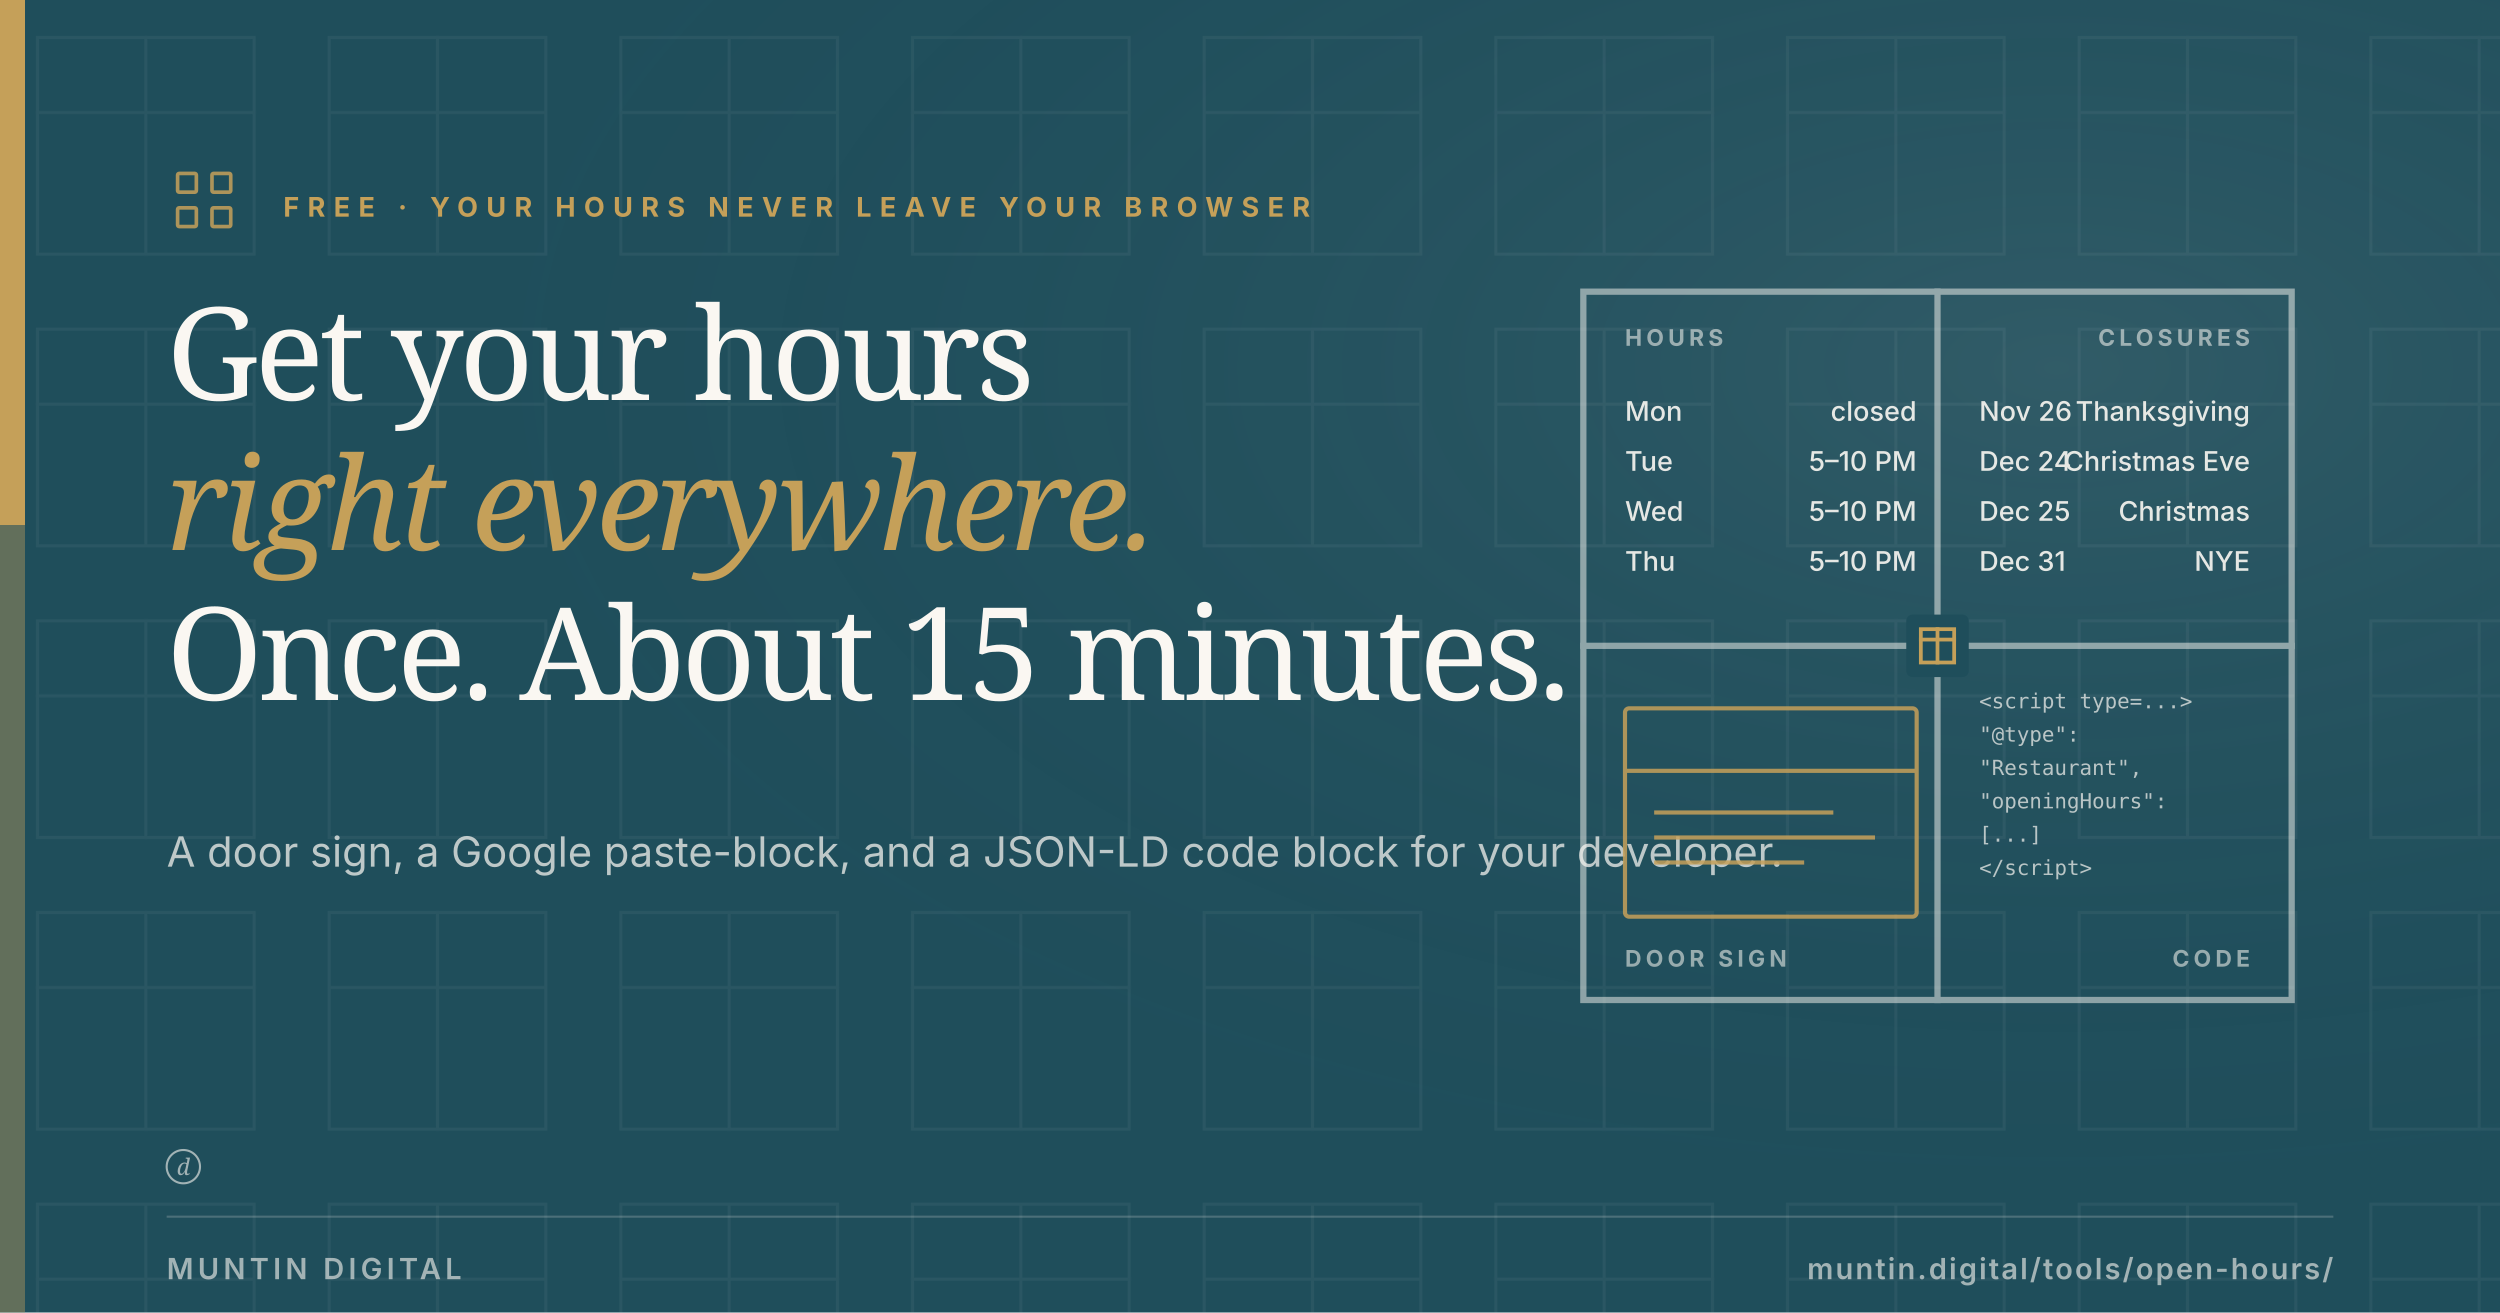
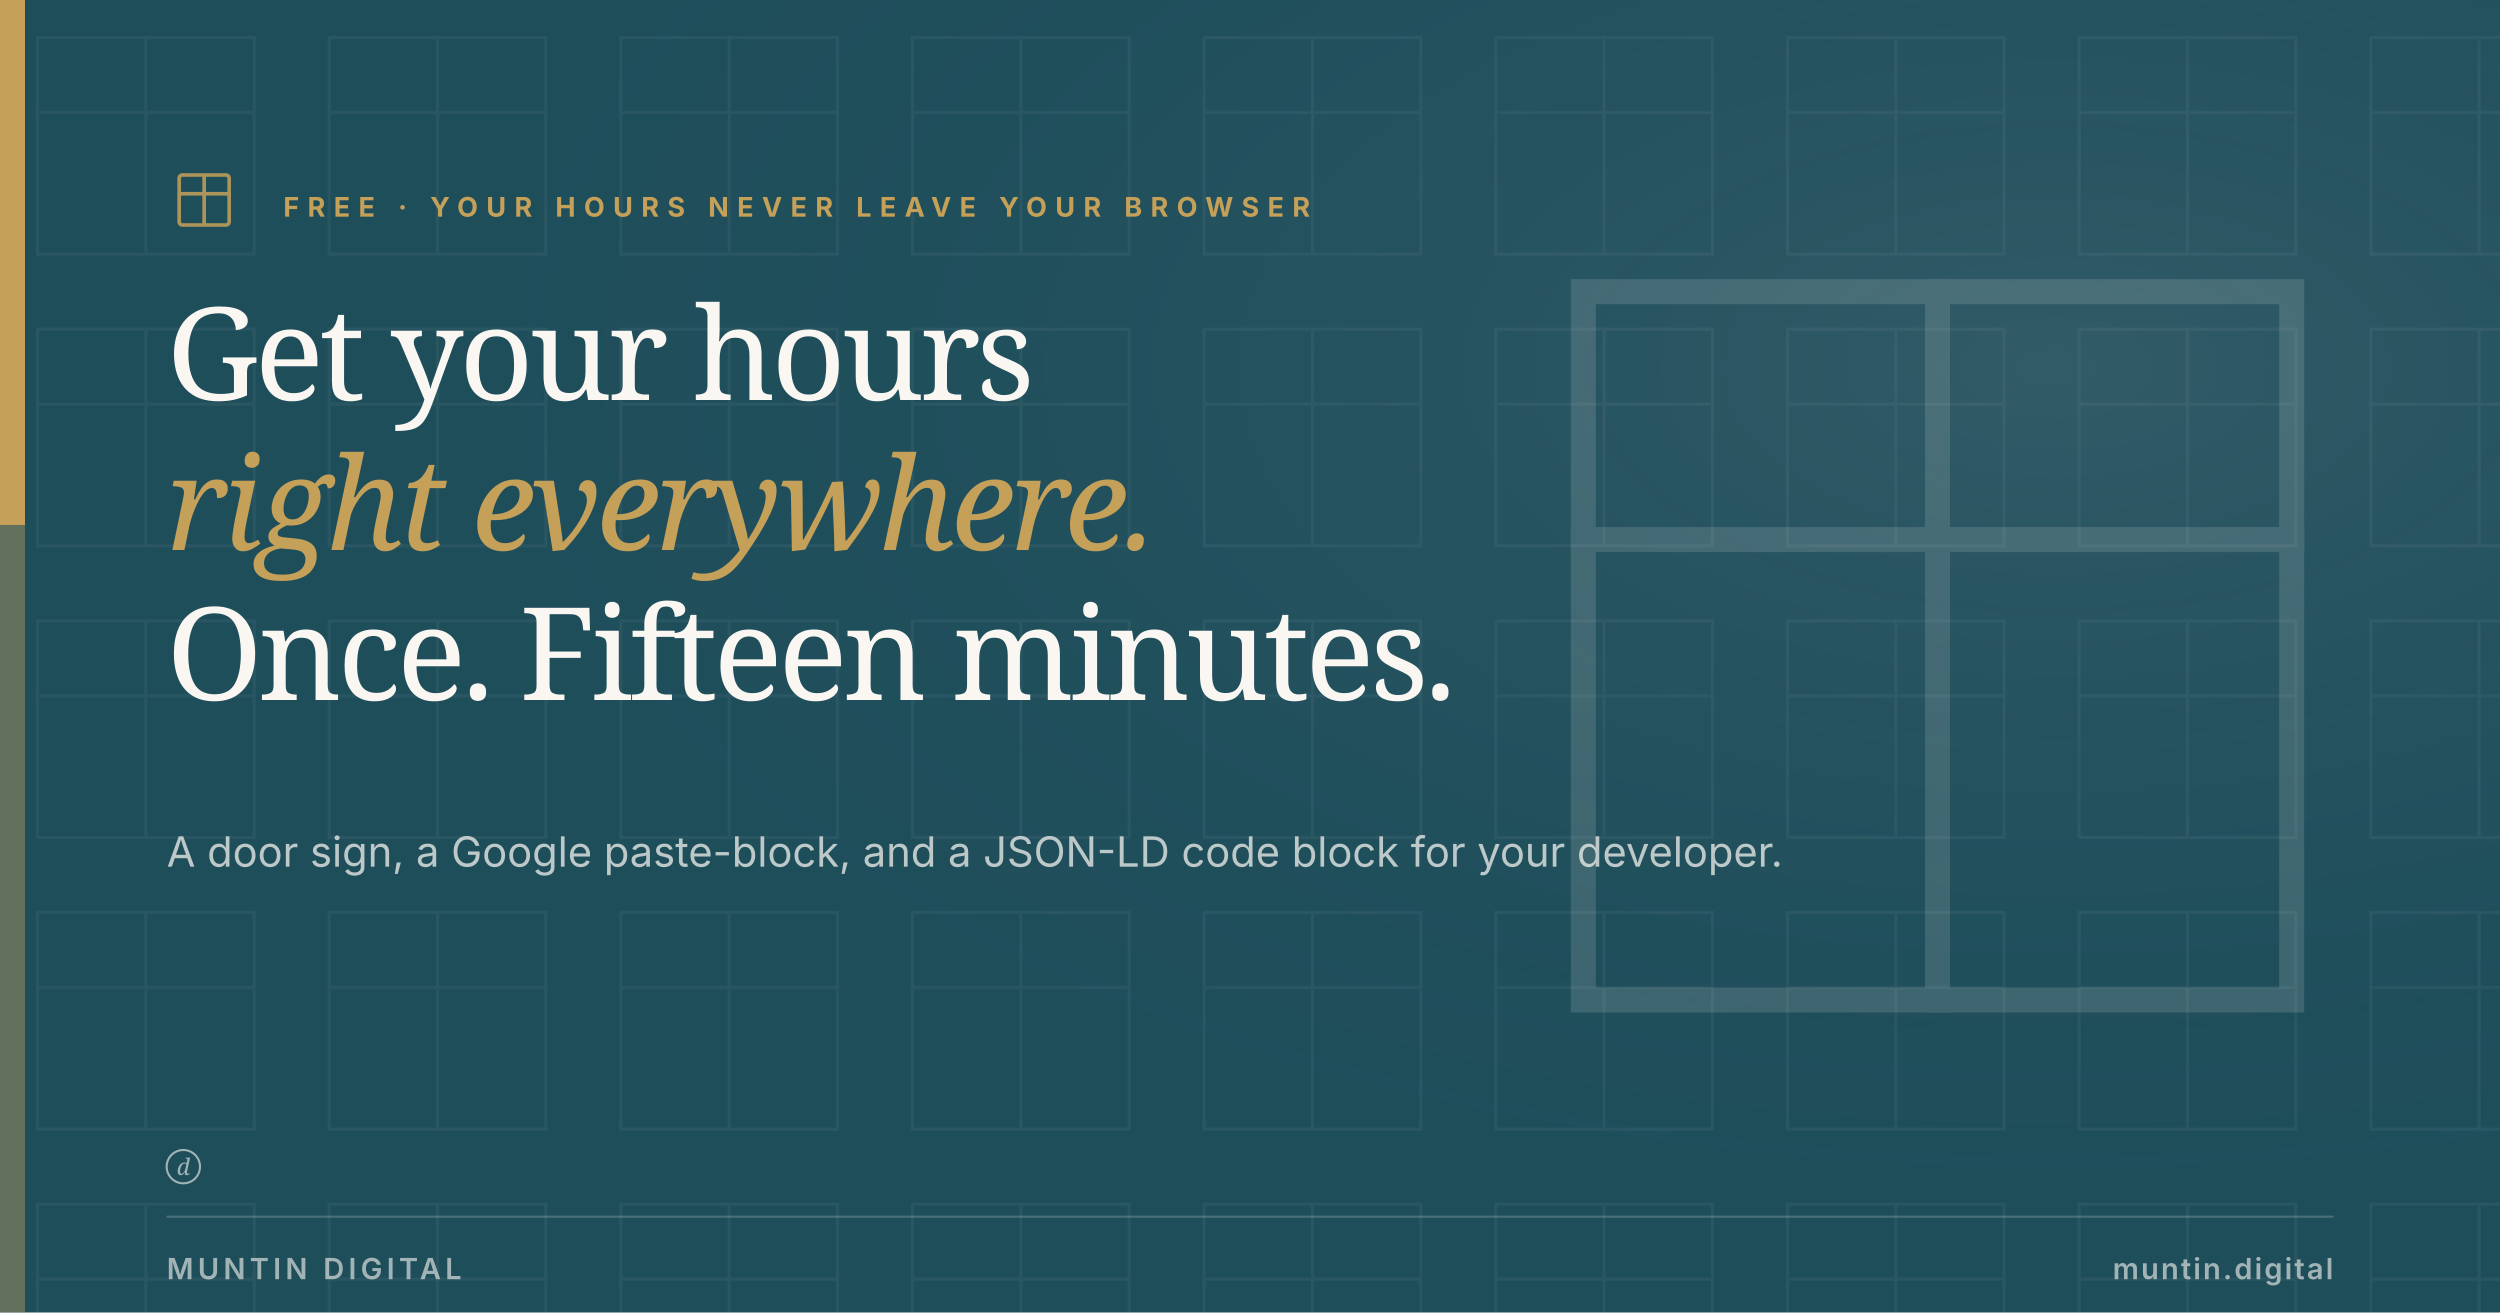
<svg xmlns="http://www.w3.org/2000/svg" viewBox="0 0 1200 630" width="1200" height="630">
  <defs>
    <radialGradient id="toolglow" cx="82%" cy="28%" r="65%">
      <stop offset="0%" stop-color="#FAF7F2" stop-opacity="0.08" />
      <stop offset="100%" stop-color="#1F4E5B" stop-opacity="0" />
    </radialGradient>
+   </defs>
+   <rect width="1200" height="630" fill="#1F4E5B" />
+   <defs>
    <pattern id="muntinField" x="0" y="0" width="140" height="140" patternUnits="userSpaceOnUse">
      <g transform="translate(18, 18)" fill="none" stroke="#FAF7F2" stroke-width="1.5" stroke-linecap="square" stroke-linejoin="miter">
        <rect x="0" y="0" width="104" height="104" />
        <line x1="52" y1="0" x2="52" y2="104" />
        <line x1="0" y1="36" x2="104" y2="36" />
      </g>
    </pattern>
  </defs>
-   <rect width="1200" height="630" fill="#1F4E5B" />
  <rect width="1200" height="630" fill="url(#muntinField)" opacity="0.05" />
  <rect width="1200" height="630" fill="url(#toolglow)" />
  <rect x="0" y="0" width="12" height="252" fill="#C5A059" />
  <rect x="0" y="252" width="12" height="378" fill="#C5A059" opacity="0.4" />
-   <g transform="translate(80, 78) scale(1.5)" fill="none" stroke="#C5A059" stroke-width="1.167" stroke-linecap="round" stroke-linejoin="round" opacity="0.85">
-     <rect x="3.5" y="3.5" width="6" height="6" rx="0.5" />
-     <rect x="14.5" y="3.5" width="6" height="6" rx="0.5" />
-     <rect x="3.5" y="14.5" width="6" height="6" rx="0.5" />
-     <rect x="14.5" y="14.5" width="6" height="6" rx="0.5" />
+   <g transform="translate(80, 78) scale(1.5)" fill="none" stroke="#C5A059" stroke-width="1.167" stroke-linecap="round" stroke-linejoin="round" color="#C5A059" opacity="0.85">
+     <rect x="4" y="4" width="16" height="16" rx="1" />
+     <line x1="12" y1="4.5" x2="12" y2="19.5" />
+     <line x1="4.5" y1="10" x2="19.5" y2="10" />
  </g>
  <text x="136" y="104" font-family="Inter, Arial, sans-serif" font-size="13" font-weight="700" letter-spacing="4" fill="#C5A059">FREE · YOUR HOURS NEVER LEAVE YOUR BROWSER</text>
  <text x="80" y="192" font-family="Fraunces, Georgia, serif" font-size="62" font-weight="500" letter-spacing="-2" fill="#FAF7F2">Get your hours</text>
  <text x="80" y="264" font-family="Fraunces, Georgia, serif" font-style="italic" font-size="62" font-weight="400" letter-spacing="-2" fill="#C5A059">right everywhere.</text>
-   <text x="80" y="336" font-family="Fraunces, Georgia, serif" font-size="62" font-weight="500" letter-spacing="-2" fill="#FAF7F2">Once. About 15 minutes.</text>
+   <text x="80" y="336" font-family="Fraunces, Georgia, serif" font-size="62" font-weight="500" letter-spacing="-2" fill="#FAF7F2">Once. Fifteen minutes.</text>
  <text x="80" y="416" font-family="Inter, Arial, sans-serif" font-size="20" font-weight="400" fill="#FAF7F2" opacity="0.72">A door sign, a Google paste-block, and a JSON-LD code block for your developer.</text>
-   <g transform="translate(760, 140)">
-     <g stroke="#FAF7F2" stroke-width="3" stroke-linecap="square" stroke-linejoin="miter" fill="none" opacity="0.5">
-       <rect x="0" y="0" width="340" height="340" />
-       <line x1="170" y1="0" x2="170" y2="340" />
-       <line x1="0" y1="170" x2="340" y2="170" />
-     </g>
-     <g font-family="Inter, Arial, sans-serif" font-size="11" font-weight="700" letter-spacing="2" fill="#FAF7F2" opacity="0.55">
-       <text x="20" y="26">HOURS</text>
-       <text x="320" y="26" text-anchor="end">CLOSURES</text>
-       <text x="20" y="324">DOOR SIGN</text>
-       <text x="320" y="324" text-anchor="end">CODE</text>
-     </g>
-     <g font-family="Inter, Arial, sans-serif" font-size="13" font-weight="500" fill="#FAF7F2" opacity="0.9">
-       <text x="20" y="62">Mon</text>
-       <text x="160" y="62" text-anchor="end">closed</text>
-       <text x="20" y="86">Tue</text>
-       <text x="160" y="86" text-anchor="end">5–10 PM</text>
-       <text x="20" y="110">Wed</text>
-       <text x="160" y="110" text-anchor="end">5–10 PM</text>
-       <text x="20" y="134">Thu</text>
-       <text x="160" y="134" text-anchor="end">5–10 PM</text>
-     </g>
-     <g font-family="Inter, Arial, sans-serif" font-size="13" font-weight="500" fill="#FAF7F2" opacity="0.9">
-       <text x="190" y="62">Nov 26</text>
-       <text x="320" y="62" text-anchor="end">Thanksgiving</text>
-       <text x="190" y="86">Dec 24</text>
-       <text x="320" y="86" text-anchor="end">Christmas Eve</text>
-       <text x="190" y="110">Dec 25</text>
-       <text x="320" y="110" text-anchor="end">Christmas</text>
-       <text x="190" y="134">Dec 31</text>
-       <text x="320" y="134" text-anchor="end">NYE</text>
-     </g>
-     <g transform="translate(20, 200)" fill="none" stroke="#C5A059" stroke-width="2" opacity="0.85">
-       <rect x="0" y="0" width="140" height="100" rx="2" />
-       <line x1="0" y1="30" x2="140" y2="30" />
-       <line x1="14" y1="50" x2="100" y2="50" />
-       <line x1="14" y1="62" x2="120" y2="62" />
-       <line x1="14" y1="74" x2="86" y2="74" />
-     </g>
-     <g font-family="ui-monospace, Consolas, monospace" font-size="10" fill="#FAF7F2" opacity="0.7">
-       <text x="190" y="200">&lt;script type=...&gt;</text>
-       <text x="190" y="216">  "@type":</text>
-       <text x="190" y="232">    "Restaurant",</text>
-       <text x="190" y="248">  "openingHours":</text>
-       <text x="190" y="264">    [...]</text>
-       <text x="190" y="280">&lt;/script&gt;</text>
-     </g>
-     <g transform="translate(155, 155)">
-       <rect x="0" y="0" width="30" height="30" rx="3" fill="#1F4E5B" />
-       <g transform="translate(5, 5)" fill="none" stroke="#C5A059" stroke-width="1.8" stroke-linecap="square" stroke-linejoin="miter">
-         <rect x="2" y="2" width="16" height="16" />
-         <line x1="10" y1="2" x2="10" y2="18" />
-         <line x1="2" y1="7" x2="18" y2="7" />
-       </g>
-     </g>
+   <g transform="translate(760, 140)" stroke="#FAF7F2" stroke-width="12" stroke-linecap="square" stroke-linejoin="miter" fill="none" opacity="0.14">
+     <rect x="0" y="0" width="340" height="340" />
+     <line x1="170" y1="0" x2="170" y2="340" />
+     <line x1="0" y1="119" x2="340" y2="119" />
  </g>
  <g transform="translate(80, 552)" fill="#FAF7F2" opacity="0.6">
    <circle cx="8" cy="8" r="8" fill="none" stroke="#FAF7F2" stroke-width="1" />
    <text x="8" y="12" text-anchor="middle" font-family="Fraunces, Georgia, serif" font-style="italic" font-size="11" font-weight="500" fill="#FAF7F2">d</text>
  </g>
  <line x1="80" y1="584" x2="1120" y2="584" stroke="rgba(250,247,242,0.2)" stroke-width="1" />
  <text x="80" y="614" font-family="Inter, Arial, sans-serif" font-size="14" font-weight="600" letter-spacing="2" fill="rgba(250,247,242,0.6)">MUNTIN DIGITAL</text>
-   <text x="1120" y="614" text-anchor="end" font-family="Inter, Arial, sans-serif" font-size="14" font-weight="600" letter-spacing="1" fill="rgba(250,247,242,0.6)">muntin.digital/tools/open-hours/</text>
+   <text x="1120" y="614" text-anchor="end" font-family="Inter, Arial, sans-serif" font-size="14" font-weight="600" letter-spacing="1" fill="rgba(250,247,242,0.6)">muntin.digital</text>
</svg>
